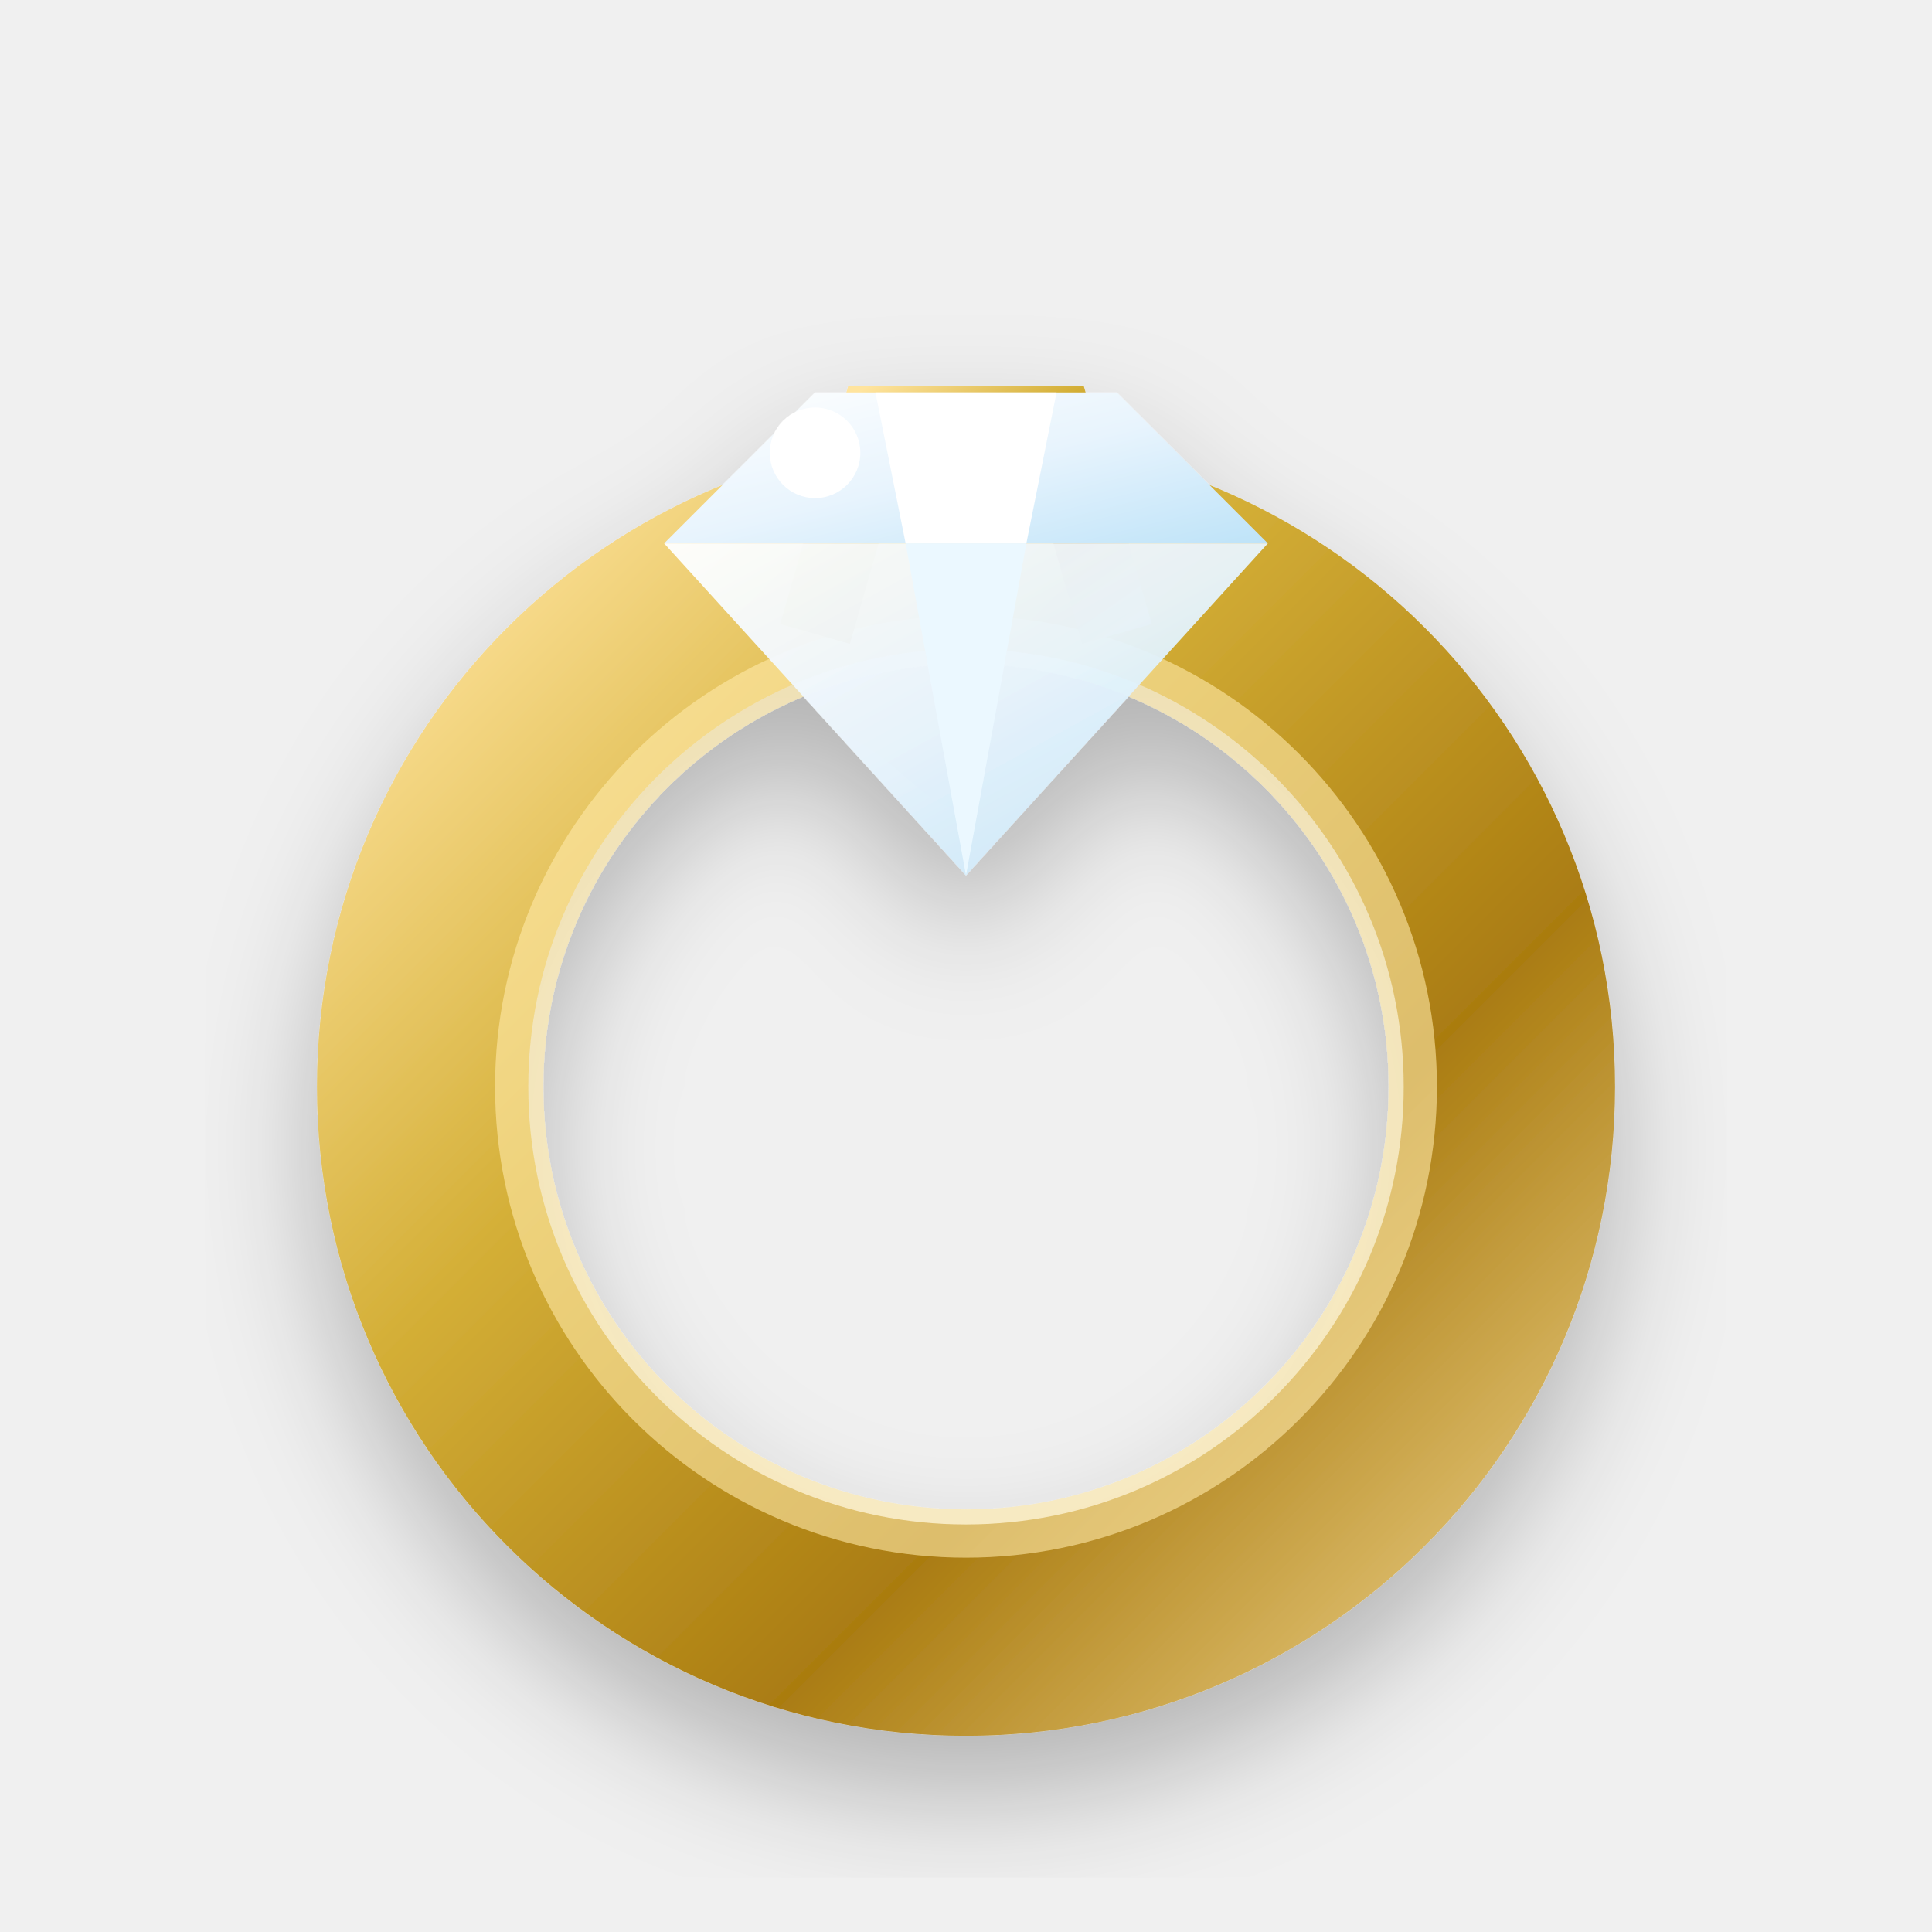
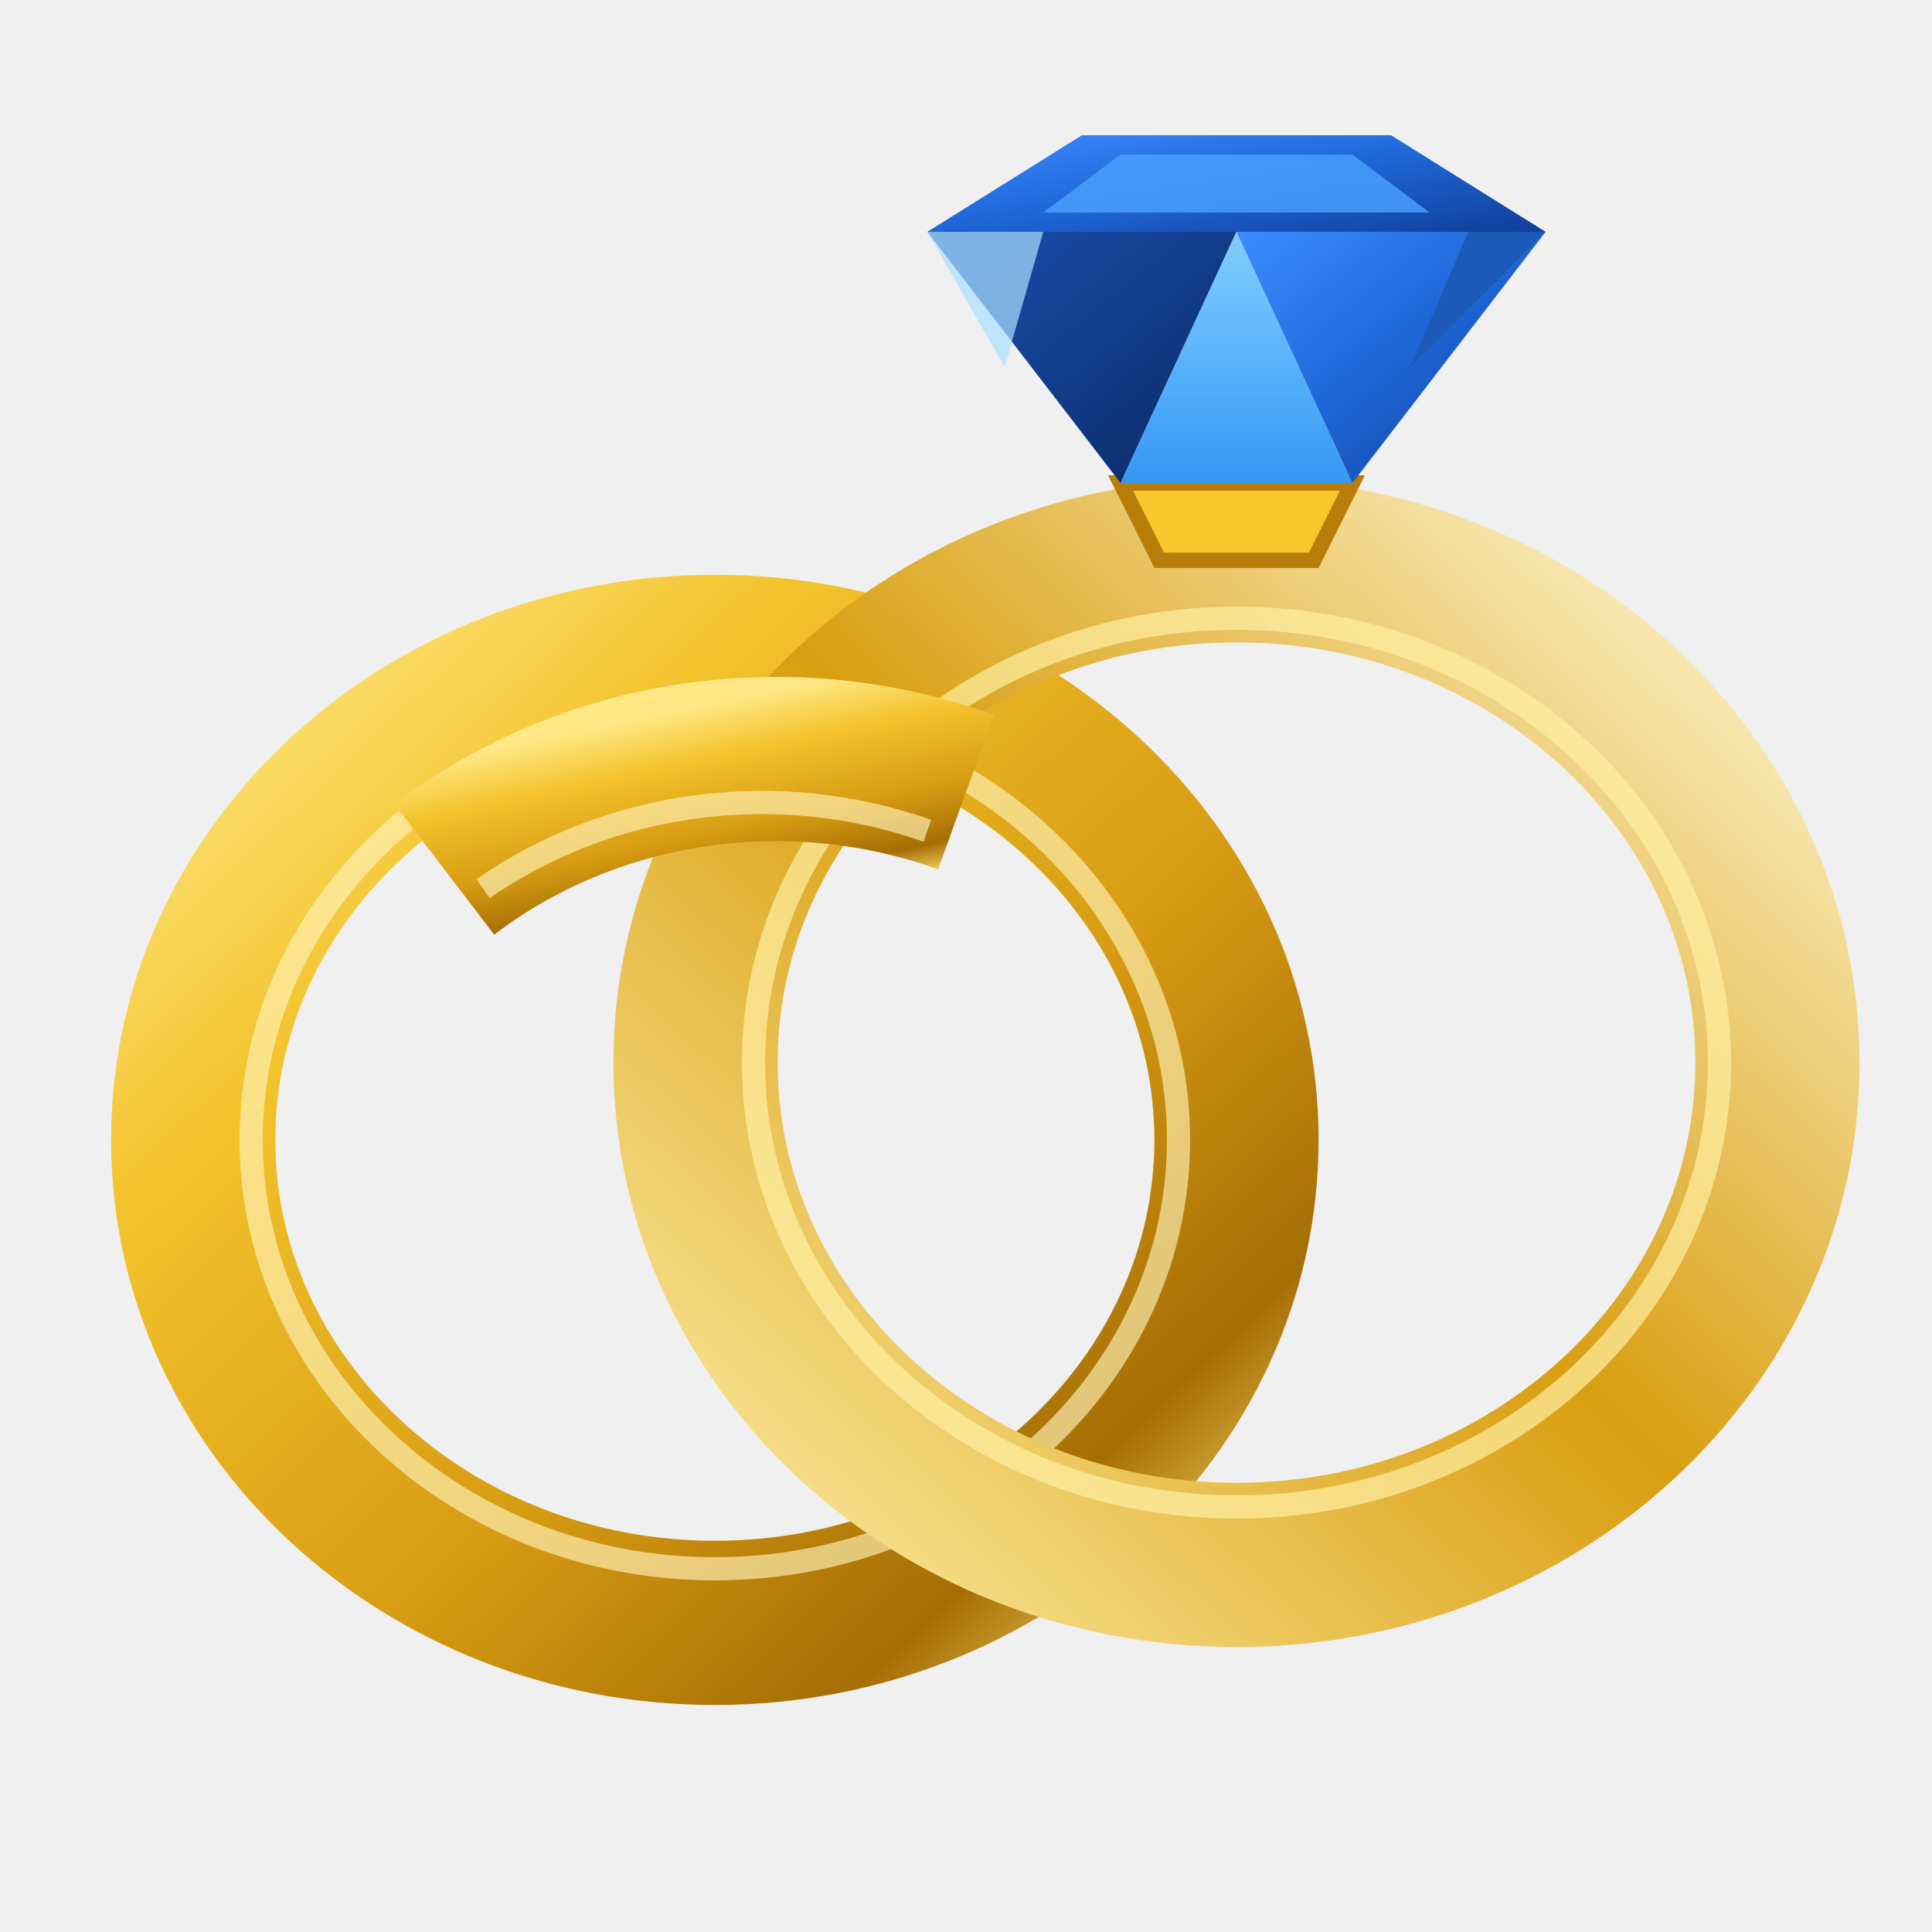
- <svg xmlns="http://www.w3.org/2000/svg" viewBox="0 0 32 32" width="32" height="32">
+ <svg xmlns="http://www.w3.org/2000/svg" viewBox="0 0 100 100" width="100" height="100">
  <defs>
-     <linearGradient id="ringGold" x1="0%" y1="0%" x2="100%" y2="100%">
-       <stop offset="0%" stop-color="#FFE49E" />
-       <stop offset="35%" stop-color="#D4AF37" />
-       <stop offset="70%" stop-color="#AA7C11" />
-       <stop offset="100%" stop-color="#E5C77A" />
+     <linearGradient id="goldTube" x1="0%" y1="0%" x2="100%" y2="100%">
+       <stop offset="0%" stop-color="#FFE885" />
+       <stop offset="25%" stop-color="#F3C32C" />
+       <stop offset="60%" stop-color="#D69B12" />
+       <stop offset="85%" stop-color="#A56E05" />
+       <stop offset="100%" stop-color="#FCDD6A" />
    </linearGradient>
-     <linearGradient id="diamondShine" x1="0%" y1="0%" x2="100%" y2="100%">
-       <stop offset="0%" stop-color="#FFFFFF" />
-       <stop offset="50%" stop-color="#E8F4FD" />
-       <stop offset="100%" stop-color="#BEE3F8" />
+     <linearGradient id="goldHighlight" x1="0%" y1="100%" x2="100%" y2="0%">
+       <stop offset="0%" stop-color="#FCEBA0" />
+       <stop offset="50%" stop-color="#D99E10" />
+       <stop offset="100%" stop-color="#FFF8D4" />
    </linearGradient>
-     <filter id="shadow" x="-20%" y="-20%" width="140%" height="140%">
-       <feDropShadow dx="0" dy="1" stdDeviation="1" flood-color="#000000" flood-opacity="0.25" />
-     </filter>
+     <linearGradient id="diamondTable" x1="0%" y1="0%" x2="100%" y2="100%">
+       <stop offset="0%" stop-color="#3A8DFF" />
+       <stop offset="50%" stop-color="#1E65D6" />
+       <stop offset="100%" stop-color="#103E99" />
+     </linearGradient>
+     <linearGradient id="diamondFacetLight" x1="0%" y1="0%" x2="0%" y2="100%">
+       <stop offset="0%" stop-color="#80CEFF" />
+       <stop offset="100%" stop-color="#3598F5" />
+     </linearGradient>
+     <linearGradient id="diamondFacetDark" x1="0%" y1="0%" x2="100%" y2="100%">
+       <stop offset="0%" stop-color="#1A51B0" />
+       <stop offset="100%" stop-color="#0A2863" />
+     </linearGradient>
  </defs>
-   <g filter="url(#shadow)">
-     <circle cx="16" cy="18" r="9" fill="none" stroke="url(#ringGold)" stroke-width="3.5" stroke-linecap="round" />
-     <circle cx="16" cy="18" r="7.4" fill="none" stroke="#FFE9A8" stroke-width="0.8" opacity="0.6" />
-     <path d="M 13.5 10.5 L 14.5 7 L 17.5 7 L 18.5 10.5" fill="none" stroke="url(#ringGold)" stroke-width="1.2" />
-     <polygon points="13.5,6.5 18.5,6.5 21,9 11,9" fill="url(#diamondShine)" />
-     <polygon points="11,9 21,9 16,14.5" fill="url(#diamondShine)" opacity="0.95" />
-     <polygon points="14.5,6.5 17.5,6.5 17,9 15,9" fill="#FFFFFF" />
-     <polygon points="15,9 17,9 16,14.5" fill="#EBF8FF" />
-     <circle cx="13.5" cy="7.5" r="0.75" fill="#FFFFFF" />
+   <g id="leftRing">
+     <ellipse cx="37" cy="59" rx="27" ry="25" fill="none" stroke="url(#goldTube)" stroke-width="8.5" />
+     <ellipse cx="37" cy="59" rx="24" ry="22.2" fill="none" stroke="#FFF2B8" stroke-width="1.2" opacity="0.65" />
+   </g>
+   <g id="rightRing">
+     <ellipse cx="64" cy="55" rx="28" ry="26" fill="none" stroke="url(#goldHighlight)" stroke-width="8.5" />
+     <ellipse cx="64" cy="55" rx="25" ry="23" fill="none" stroke="#FFEFA3" stroke-width="1.2" opacity="0.7" />
+     <path d="M 23 45 A 27 25 0 0 1 50 41" fill="none" stroke="url(#goldTube)" stroke-width="8.5" />
+     <path d="M 25 46 A 24 22.2 0 0 1 48 43" fill="none" stroke="#FFF2B8" stroke-width="1.2" opacity="0.65" />
+     <polygon points="58,25 70,25 68,29 60,29" fill="#F8C72B" stroke="#B87D09" stroke-width="0.8" />
+     <polygon points="56,7 72,7 80,12 48,12" fill="url(#diamondTable)" />
+     <polygon points="58,8 70,8 74,11 54,11" fill="#4AA3FF" opacity="0.8" />
+     <polygon points="48,12 58,25 64,12" fill="url(#diamondFacetDark)" />
+     <polygon points="64,12 58,25 70,25 64,12" fill="url(#diamondFacetLight)" />
+     <polygon points="64,12 70,25 80,12" fill="url(#diamondTable)" />
+     <polygon points="48,12 54,12 52,19" fill="#A8E0FF" opacity="0.7" />
+     <polygon points="76,12 80,12 73,19" fill="#1C5AB8" />
  </g>
</svg>
